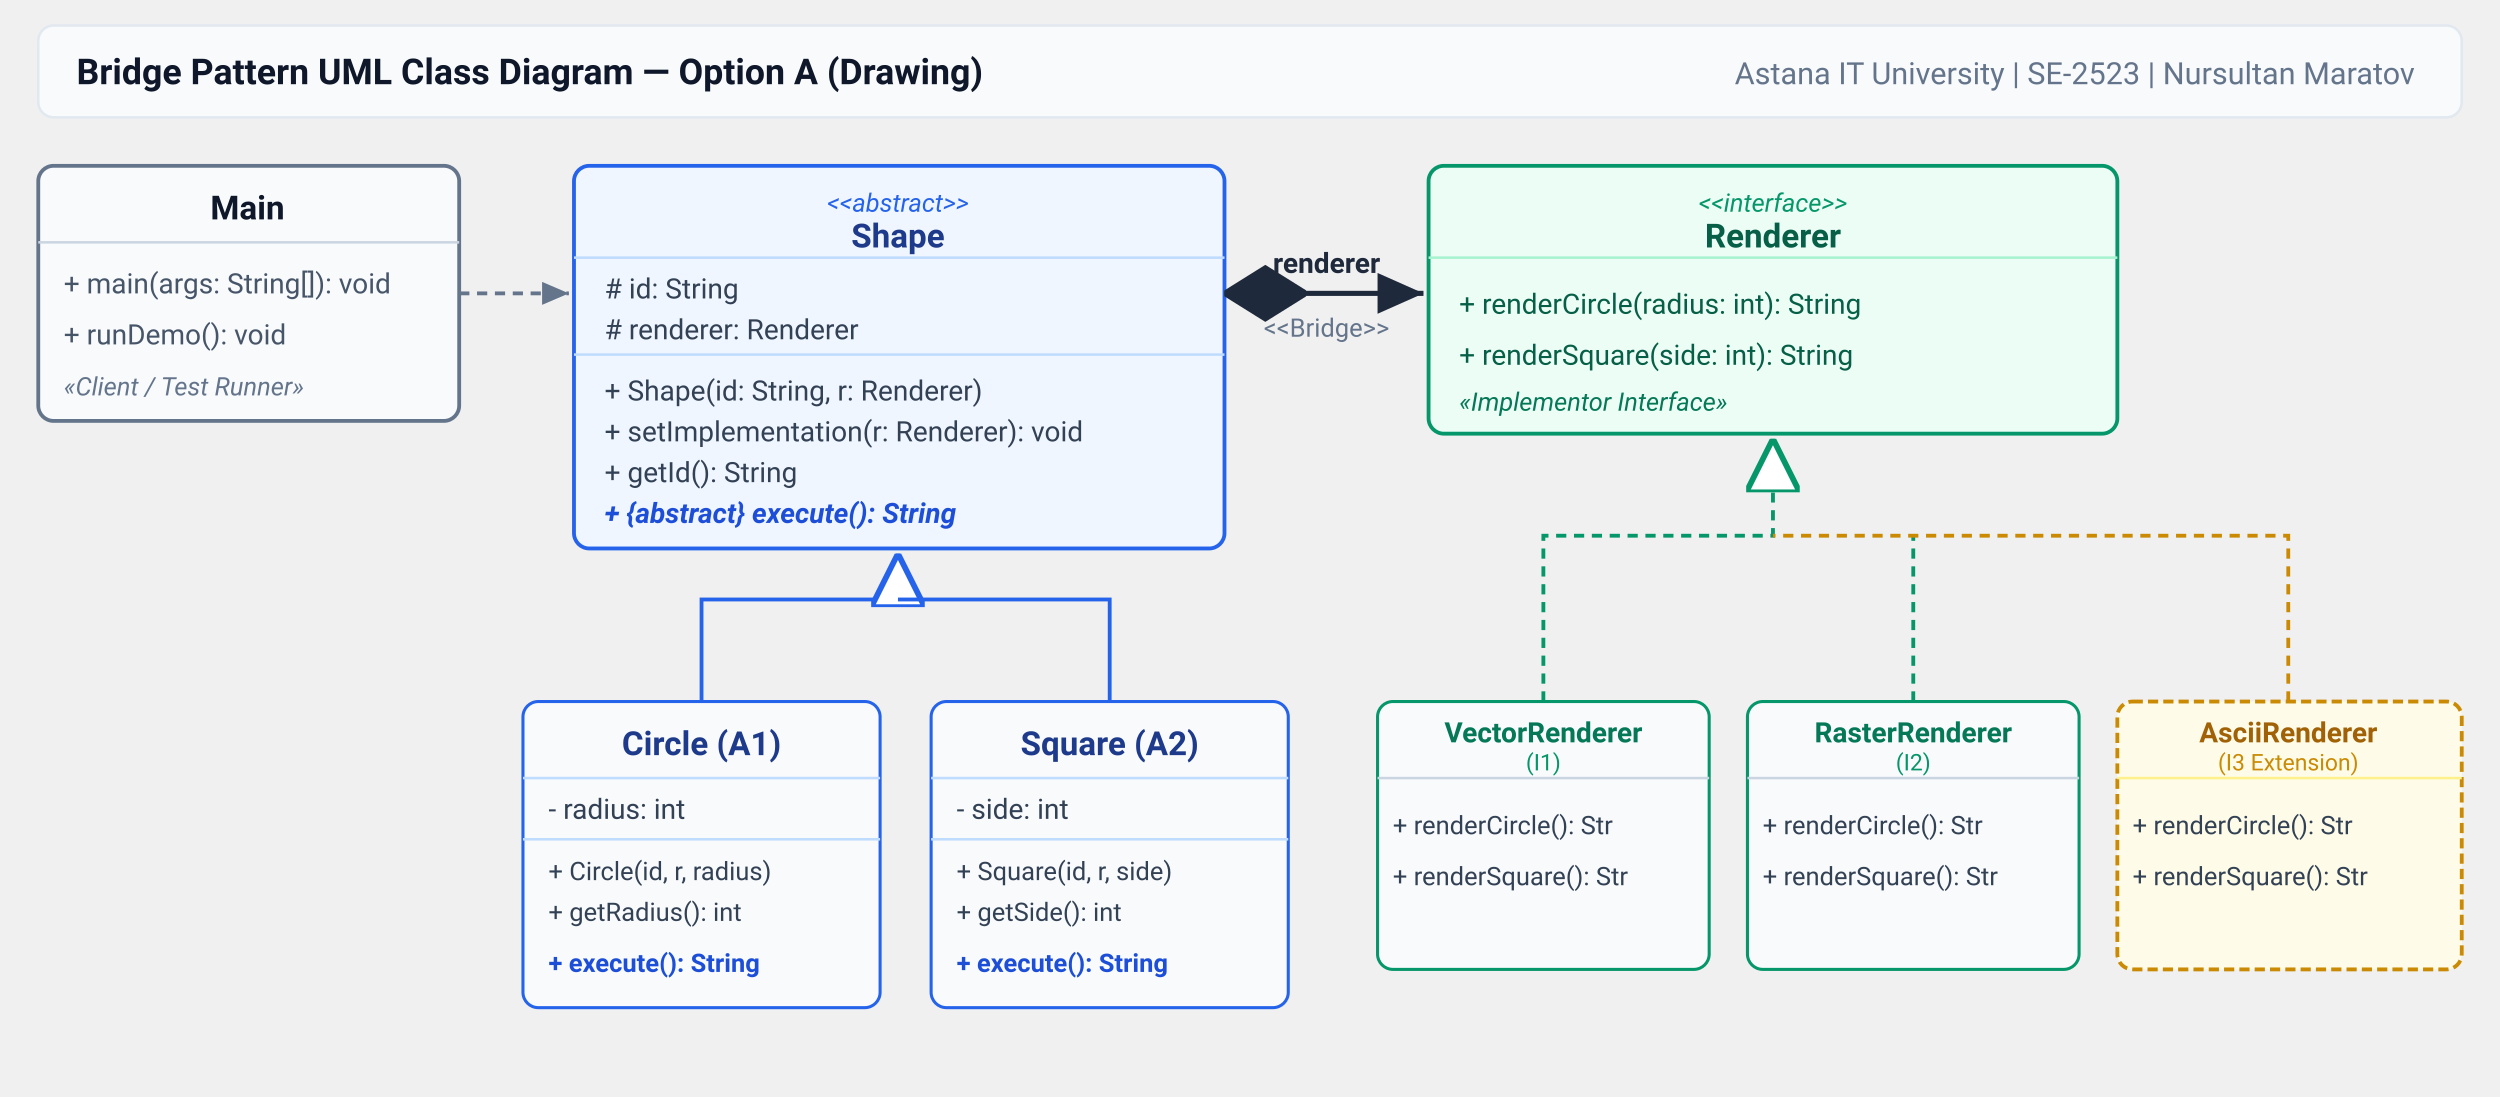
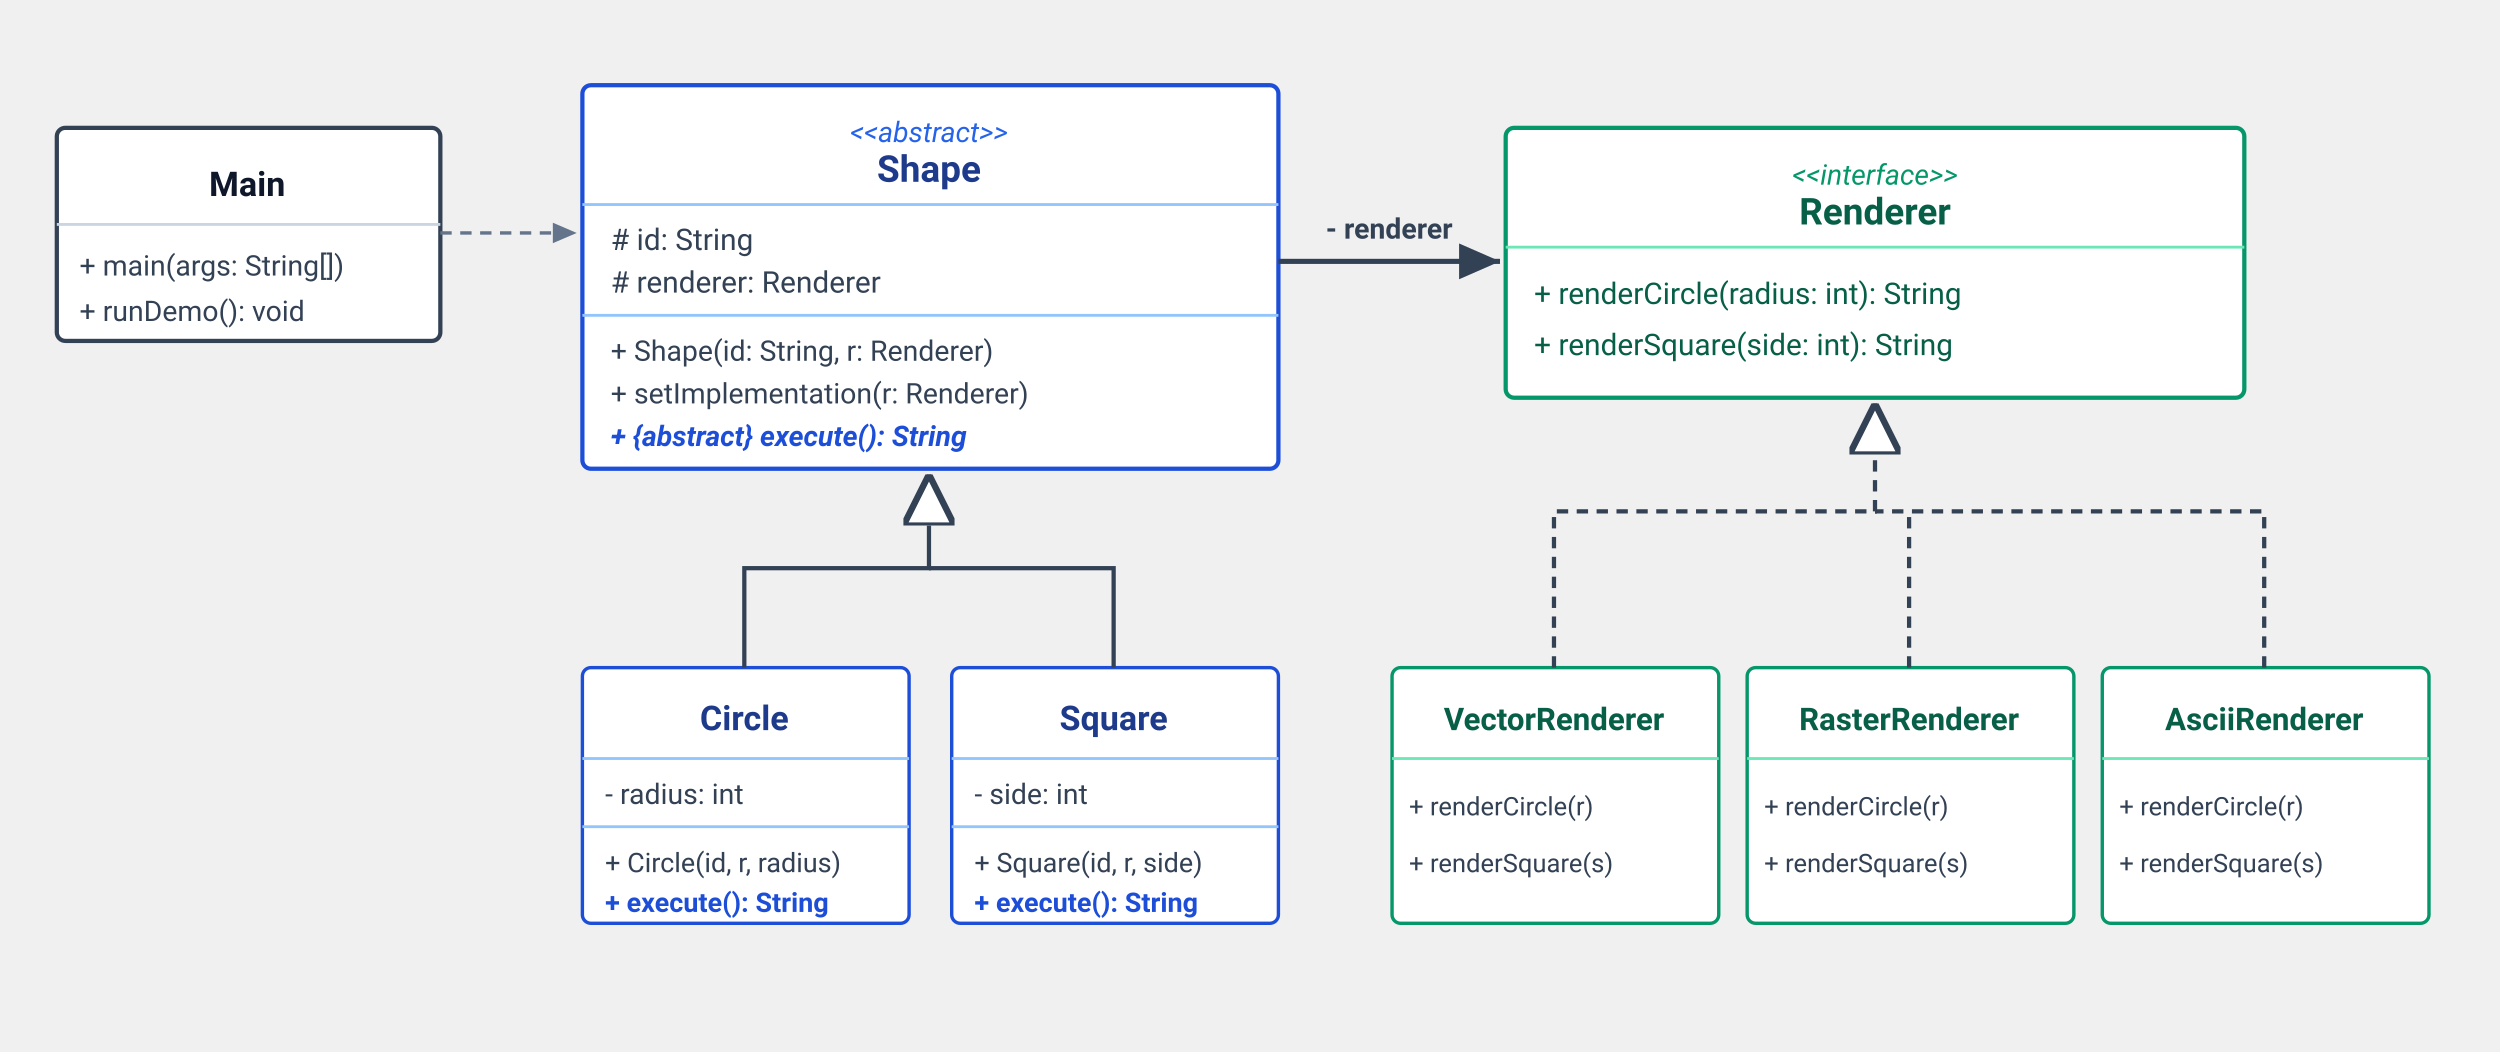
- <svg xmlns="http://www.w3.org/2000/svg" viewBox="0 0 980 430" width="100%" height="auto" style="background:#ffffff; font-family:-apple-system, BlinkMacSystemFont, 'Segoe UI', Roboto, sans-serif;">
+ <svg xmlns="http://www.w3.org/2000/svg" viewBox="0 0 880 370" width="100%" height="auto" style="background:#ffffff; font-family:-apple-system, BlinkMacSystemFont, 'Segoe UI', Roboto, Helvetica, Arial, sans-serif;">
  <defs>
-     <marker id="inheritance" markerWidth="14" markerHeight="14" refX="14" refY="7" orient="auto">
-       <polygon points="0 0, 14 7, 0 14" fill="#ffffff" stroke="#2563eb" stroke-width="1.5" />
+     <marker id="inheritance" markerWidth="12" markerHeight="12" refX="12" refY="6" orient="auto">
+       <polygon points="0 0, 12 6, 0 12" fill="#ffffff" stroke="#334155" stroke-width="1.5" />
    </marker>
-     <marker id="realization" markerWidth="14" markerHeight="14" refX="14" refY="7" orient="auto">
-       <polygon points="0 0, 14 7, 0 14" fill="#ffffff" stroke="#059669" stroke-width="1.5" />
+     <marker id="realization" markerWidth="12" markerHeight="12" refX="12" refY="6" orient="auto">
+       <polygon points="0 0, 12 6, 0 12" fill="#ffffff" stroke="#334155" stroke-width="1.5" />
    </marker>
-     <marker id="arrow" markerWidth="10" markerHeight="10" refX="9" refY="5" orient="auto">
-       <polygon points="0 1, 9 5, 0 9" fill="#1e293b" />
+     <marker id="arrow" markerWidth="9" markerHeight="9" refX="8" refY="4.5" orient="auto">
+       <polygon points="0 1, 8 4.5, 0 8" fill="#334155" />
    </marker>
-     <marker id="dep-arrow" markerWidth="8" markerHeight="8" refX="7" refY="4" orient="auto">
+     <marker id="dep" markerWidth="8" markerHeight="8" refX="7" refY="4" orient="auto">
      <polygon points="0 1, 7 4, 0 7" fill="#64748b" />
    </marker>
-     <marker id="diamond" markerWidth="16" markerHeight="12" refX="0" refY="6" orient="auto">
-       <polygon points="0 6, 8 1, 16 6, 8 11" fill="#1e293b" stroke="#1e293b" stroke-width="1" />
-     </marker>
  </defs>
-   <rect x="15" y="10" width="950" height="36" rx="6" fill="#f8fafc" stroke="#e2e8f0" stroke-width="1" />
-   <text x="30" y="33" font-size="14" font-weight="bold" fill="#0f172a">Bridge Pattern UML Class Diagram — Option A (Drawing)</text>
-   <text x="680" y="33" font-size="12" fill="#64748b">Astana IT University | SE-2523 | Nursultan Maratov</text>
-   <g transform="translate(15, 65)">
-     <rect width="165" height="100" rx="6" fill="#f8fafc" stroke="#64748b" stroke-width="1.5" />
-     <path d="M 0 30 L 165 30" stroke="#cbd5e1" stroke-width="1" />
-     <text x="82" y="21" font-size="13" font-weight="bold" fill="#0f172a" text-anchor="middle">Main</text>
-     <text x="10" y="50" font-size="11" fill="#475569">+ main(args: String[]): void</text>
-     <text x="10" y="70" font-size="11" fill="#475569">+ runDemo(): void</text>
-     <text x="10" y="90" font-size="10" font-style="italic" fill="#64748b">«Client / Test Runner»</text>
+   <g transform="translate(20, 45)">
+     <rect width="135" height="75" rx="3" fill="#ffffff" stroke="#334155" stroke-width="1.5" />
+     <text x="67" y="24" font-size="12" font-weight="bold" fill="#0f172a" text-anchor="middle">Main</text>
+     <line x1="0" y1="34" x2="135" y2="34" stroke="#cbd5e1" stroke-width="1" />
+     <text x="8" y="52" font-size="10" fill="#334155">+ main(args: String[])</text>
+     <text x="8" y="68" font-size="10" fill="#334155">+ runDemo(): void</text>
  </g>
-   <g transform="translate(225, 65)">
-     <rect width="255" height="150" rx="6" fill="#eff6ff" stroke="#2563eb" stroke-width="1.5" />
-     <path d="M 0 36 L 255 36" stroke="#bfdbfe" stroke-width="1" />
-     <path d="M 0 74 L 255 74" stroke="#bfdbfe" stroke-width="1" />
-     <text x="127" y="18" font-size="10" font-style="italic" fill="#2563eb" text-anchor="middle">&lt;&lt;abstract&gt;&gt;</text>
-     <text x="127" y="32" font-size="13" font-weight="bold" fill="#1e3a8a" text-anchor="middle">Shape</text>
-     <text x="12" y="52" font-size="11" fill="#334155"># id: String</text>
-     <text x="12" y="68" font-size="11" fill="#334155"># renderer: Renderer</text>
-     <text x="12" y="92" font-size="11" fill="#334155">+ Shape(id: String, r: Renderer)</text>
-     <text x="12" y="108" font-size="11" fill="#334155">+ setImplementation(r: Renderer): void</text>
-     <text x="12" y="124" font-size="11" fill="#334155">+ getId(): String</text>
-     <text x="12" y="140" font-size="11" font-style="italic" font-weight="bold" fill="#1d4ed8">+ {abstract} execute(): String</text>
+   <g transform="translate(205, 30)">
+     <rect width="245" height="135" rx="3" fill="#ffffff" stroke="#1d4ed8" stroke-width="1.5" />
+     <text x="122" y="20" font-size="10" font-style="italic" fill="#2563eb" text-anchor="middle">&lt;&lt;abstract&gt;&gt;</text>
+     <text x="122" y="34" font-size="13" font-weight="bold" fill="#1e3a8a" text-anchor="middle">Shape</text>
+     <line x1="0" y1="42" x2="245" y2="42" stroke="#93c5fd" stroke-width="1" />
+     <text x="10" y="58" font-size="10.5" fill="#334155"># id: String</text>
+     <text x="10" y="73" font-size="10.5" fill="#334155"># renderer: Renderer</text>
+     <line x1="0" y1="81" x2="245" y2="81" stroke="#93c5fd" stroke-width="1" />
+     <text x="10" y="97" font-size="10" fill="#334155">+ Shape(id: String, r: Renderer)</text>
+     <text x="10" y="112" font-size="10" fill="#334155">+ setImplementation(r: Renderer)</text>
+     <text x="10" y="127" font-size="10" font-style="italic" font-weight="bold" fill="#1d4ed8">+ {abstract} execute(): String</text>
  </g>
-   <g transform="translate(560, 65)">
-     <rect width="270" height="105" rx="6" fill="#ecfdf5" stroke="#059669" stroke-width="1.5" />
-     <path d="M 0 36 L 270 36" stroke="#a7f3d0" stroke-width="1" />
-     <text x="135" y="18" font-size="10" font-style="italic" fill="#059669" text-anchor="middle">&lt;&lt;interface&gt;&gt;</text>
-     <text x="135" y="32" font-size="13" font-weight="bold" fill="#065f46" text-anchor="middle">Renderer</text>
-     <text x="12" y="58" font-size="11" fill="#065f46">+ renderCircle(radius: int): String</text>
-     <text x="12" y="78" font-size="11" fill="#065f46">+ renderSquare(side: int): String</text>
-     <text x="12" y="96" font-size="10" font-style="italic" fill="#047857">«Implementor Interface»</text>
+   <g transform="translate(530, 45)">
+     <rect width="260" height="95" rx="3" fill="#ffffff" stroke="#059669" stroke-width="1.5" />
+     <text x="130" y="20" font-size="10" font-style="italic" fill="#059669" text-anchor="middle">&lt;&lt;interface&gt;&gt;</text>
+     <text x="130" y="34" font-size="13" font-weight="bold" fill="#065f46" text-anchor="middle">Renderer</text>
+     <line x1="0" y1="42" x2="260" y2="42" stroke="#6ee7b7" stroke-width="1" />
+     <text x="10" y="62" font-size="10.5" fill="#065f46">+ renderCircle(radius: int): String</text>
+     <text x="10" y="80" font-size="10.5" fill="#065f46">+ renderSquare(side: int): String</text>
  </g>
-   <line x1="480" y1="115" x2="558" y2="115" stroke="#1e293b" stroke-width="2" marker-end="url(#arrow)" marker-start="url(#diamond)" />
-   <text x="520" y="107" font-size="11" font-weight="bold" fill="#1e293b" text-anchor="middle">renderer</text>
-   <text x="520" y="132" font-size="10" fill="#64748b" text-anchor="middle">&lt;&lt;Bridge&gt;&gt;</text>
-   <path d="M 180 115 L 223 115" stroke="#64748b" stroke-width="1.5" stroke-dasharray="4,3" marker-end="url(#dep-arrow)" />
-   <g transform="translate(205, 275)">
-     <rect width="140" height="120" rx="6" fill="#f8fafc" stroke="#2563eb" stroke-width="1.2" />
-     <path d="M 0 30 L 140 30" stroke="#bfdbfe" stroke-width="1" />
-     <path d="M 0 54 L 140 54" stroke="#bfdbfe" stroke-width="1" />
-     <text x="70" y="21" font-size="13" font-weight="bold" fill="#1e3a8a" text-anchor="middle">Circle (A1)</text>
-     <text x="10" y="46" font-size="11" fill="#334155">- radius: int</text>
-     <text x="10" y="70" font-size="10" fill="#334155">+ Circle(id, r, radius)</text>
-     <text x="10" y="86" font-size="10" fill="#334155">+ getRadius(): int</text>
-     <text x="10" y="106" font-size="10" font-weight="bold" fill="#1d4ed8">+ execute(): String</text>
+   <line x1="450" y1="92" x2="528" y2="92" stroke="#334155" stroke-width="1.8" marker-end="url(#arrow)" />
+   <text x="489" y="84" font-size="10" font-weight="bold" fill="#334155" text-anchor="middle">- renderer</text>
+   <line x1="155" y1="82" x2="203" y2="82" stroke="#64748b" stroke-width="1.2" stroke-dasharray="4,3" marker-end="url(#dep)" />
+   <g transform="translate(205, 235)">
+     <rect width="115" height="90" rx="3" fill="#ffffff" stroke="#1d4ed8" stroke-width="1.2" />
+     <text x="57" y="22" font-size="12" font-weight="bold" fill="#1e3a8a" text-anchor="middle">Circle</text>
+     <line x1="0" y1="32" x2="115" y2="32" stroke="#93c5fd" stroke-width="1" />
+     <text x="8" y="48" font-size="10" fill="#334155">- radius: int</text>
+     <line x1="0" y1="56" x2="115" y2="56" stroke="#93c5fd" stroke-width="1" />
+     <text x="8" y="72" font-size="9.5" fill="#334155">+ Circle(id, r, radius)</text>
+     <text x="8" y="86" font-size="9.5" font-weight="bold" fill="#1d4ed8">+ execute(): String</text>
  </g>
-   <g transform="translate(365, 275)">
-     <rect width="140" height="120" rx="6" fill="#f8fafc" stroke="#2563eb" stroke-width="1.2" />
-     <path d="M 0 30 L 140 30" stroke="#bfdbfe" stroke-width="1" />
-     <path d="M 0 54 L 140 54" stroke="#bfdbfe" stroke-width="1" />
-     <text x="70" y="21" font-size="13" font-weight="bold" fill="#1e3a8a" text-anchor="middle">Square (A2)</text>
-     <text x="10" y="46" font-size="11" fill="#334155">- side: int</text>
-     <text x="10" y="70" font-size="10" fill="#334155">+ Square(id, r, side)</text>
-     <text x="10" y="86" font-size="10" fill="#334155">+ getSide(): int</text>
-     <text x="10" y="106" font-size="10" font-weight="bold" fill="#1d4ed8">+ execute(): String</text>
+   <g transform="translate(335, 235)">
+     <rect width="115" height="90" rx="3" fill="#ffffff" stroke="#1d4ed8" stroke-width="1.2" />
+     <text x="57" y="22" font-size="12" font-weight="bold" fill="#1e3a8a" text-anchor="middle">Square</text>
+     <line x1="0" y1="32" x2="115" y2="32" stroke="#93c5fd" stroke-width="1" />
+     <text x="8" y="48" font-size="10" fill="#334155">- side: int</text>
+     <line x1="0" y1="56" x2="115" y2="56" stroke="#93c5fd" stroke-width="1" />
+     <text x="8" y="72" font-size="9.5" fill="#334155">+ Square(id, r, side)</text>
+     <text x="8" y="86" font-size="9.5" font-weight="bold" fill="#1d4ed8">+ execute(): String</text>
  </g>
-   <path d="M 275 275 L 275 235 L 352 235 L 352 217" stroke="#2563eb" stroke-width="1.5" fill="none" marker-end="url(#inheritance)" />
-   <path d="M 435 275 L 435 235 L 352 235" stroke="#2563eb" stroke-width="1.5" fill="none" />
-   <g transform="translate(540, 275)">
-     <rect width="130" height="105" rx="6" fill="#f8fafc" stroke="#059669" stroke-width="1.2" />
-     <path d="M 0 30 L 130 30" stroke="#cbd5e1" stroke-width="1" />
-     <text x="65" y="16" font-size="11" font-weight="bold" fill="#047857" text-anchor="middle">VectorRenderer</text>
-     <text x="65" y="27" font-size="9" fill="#059669" text-anchor="middle">(I1)</text>
-     <text x="6" y="52" font-size="10" fill="#334155">+ renderCircle(): Str</text>
-     <text x="6" y="72" font-size="10" fill="#334155">+ renderSquare(): Str</text>
+   <path d="M 262 235 L 262 200 L 327 200 L 327 167" stroke="#334155" stroke-width="1.5" fill="none" marker-end="url(#inheritance)" />
+   <path d="M 392 235 L 392 200 L 327 200" stroke="#334155" stroke-width="1.5" fill="none" />
+   <g transform="translate(490, 235)">
+     <rect width="115" height="90" rx="3" fill="#ffffff" stroke="#059669" stroke-width="1.2" />
+     <text x="57" y="22" font-size="11" font-weight="bold" fill="#065f46" text-anchor="middle">VectorRenderer</text>
+     <line x1="0" y1="32" x2="115" y2="32" stroke="#6ee7b7" stroke-width="1" />
+     <text x="6" y="52" font-size="9" fill="#334155">+ renderCircle(r)</text>
+     <text x="6" y="72" font-size="9" fill="#334155">+ renderSquare(s)</text>
  </g>
-   <g transform="translate(685, 275)">
-     <rect width="130" height="105" rx="6" fill="#f8fafc" stroke="#059669" stroke-width="1.2" />
-     <path d="M 0 30 L 130 30" stroke="#cbd5e1" stroke-width="1" />
-     <text x="65" y="16" font-size="11" font-weight="bold" fill="#047857" text-anchor="middle">RasterRenderer</text>
-     <text x="65" y="27" font-size="9" fill="#059669" text-anchor="middle">(I2)</text>
-     <text x="6" y="52" font-size="10" fill="#334155">+ renderCircle(): Str</text>
-     <text x="6" y="72" font-size="10" fill="#334155">+ renderSquare(): Str</text>
+   <g transform="translate(615, 235)">
+     <rect width="115" height="90" rx="3" fill="#ffffff" stroke="#059669" stroke-width="1.2" />
+     <text x="57" y="22" font-size="11" font-weight="bold" fill="#065f46" text-anchor="middle">RasterRenderer</text>
+     <line x1="0" y1="32" x2="115" y2="32" stroke="#6ee7b7" stroke-width="1" />
+     <text x="6" y="52" font-size="9" fill="#334155">+ renderCircle(r)</text>
+     <text x="6" y="72" font-size="9" fill="#334155">+ renderSquare(s)</text>
  </g>
-   <g transform="translate(830, 275)">
-     <rect width="135" height="105" rx="6" fill="#fefce8" stroke="#ca8a04" stroke-width="1.5" stroke-dasharray="4,2" />
-     <path d="M 0 30 L 135 30" stroke="#fef08a" stroke-width="1" />
-     <text x="67" y="16" font-size="11" font-weight="bold" fill="#a16207" text-anchor="middle">AsciiRenderer</text>
-     <text x="67" y="27" font-size="9" fill="#ca8a04" text-anchor="middle">(I3 Extension)</text>
-     <text x="6" y="52" font-size="10" fill="#334155">+ renderCircle(): Str</text>
-     <text x="6" y="72" font-size="10" fill="#334155">+ renderSquare(): Str</text>
+   <g transform="translate(740, 235)">
+     <rect width="115" height="90" rx="3" fill="#ffffff" stroke="#059669" stroke-width="1.2" />
+     <text x="57" y="22" font-size="11" font-weight="bold" fill="#065f46" text-anchor="middle">AsciiRenderer</text>
+     <line x1="0" y1="32" x2="115" y2="32" stroke="#6ee7b7" stroke-width="1" />
+     <text x="6" y="52" font-size="9" fill="#334155">+ renderCircle(r)</text>
+     <text x="6" y="72" font-size="9" fill="#334155">+ renderSquare(s)</text>
  </g>
-   <path d="M 605 275 L 605 210 L 695 210 L 695 172" stroke="#059669" stroke-width="1.5" stroke-dasharray="4,3" fill="none" marker-end="url(#realization)" />
-   <path d="M 750 275 L 750 210" stroke="#059669" stroke-width="1.5" stroke-dasharray="4,3" fill="none" />
-   <path d="M 897 275 L 897 210 L 695 210" stroke="#ca8a04" stroke-width="1.5" stroke-dasharray="4,3" fill="none" />
+   <path d="M 547 235 L 547 180 L 660 180 L 660 142" stroke="#334155" stroke-width="1.5" stroke-dasharray="4,3" fill="none" marker-end="url(#realization)" />
+   <path d="M 672 235 L 672 180" stroke="#334155" stroke-width="1.5" stroke-dasharray="4,3" fill="none" />
+   <path d="M 797 235 L 797 180 L 660 180" stroke="#334155" stroke-width="1.5" stroke-dasharray="4,3" fill="none" />
</svg>
